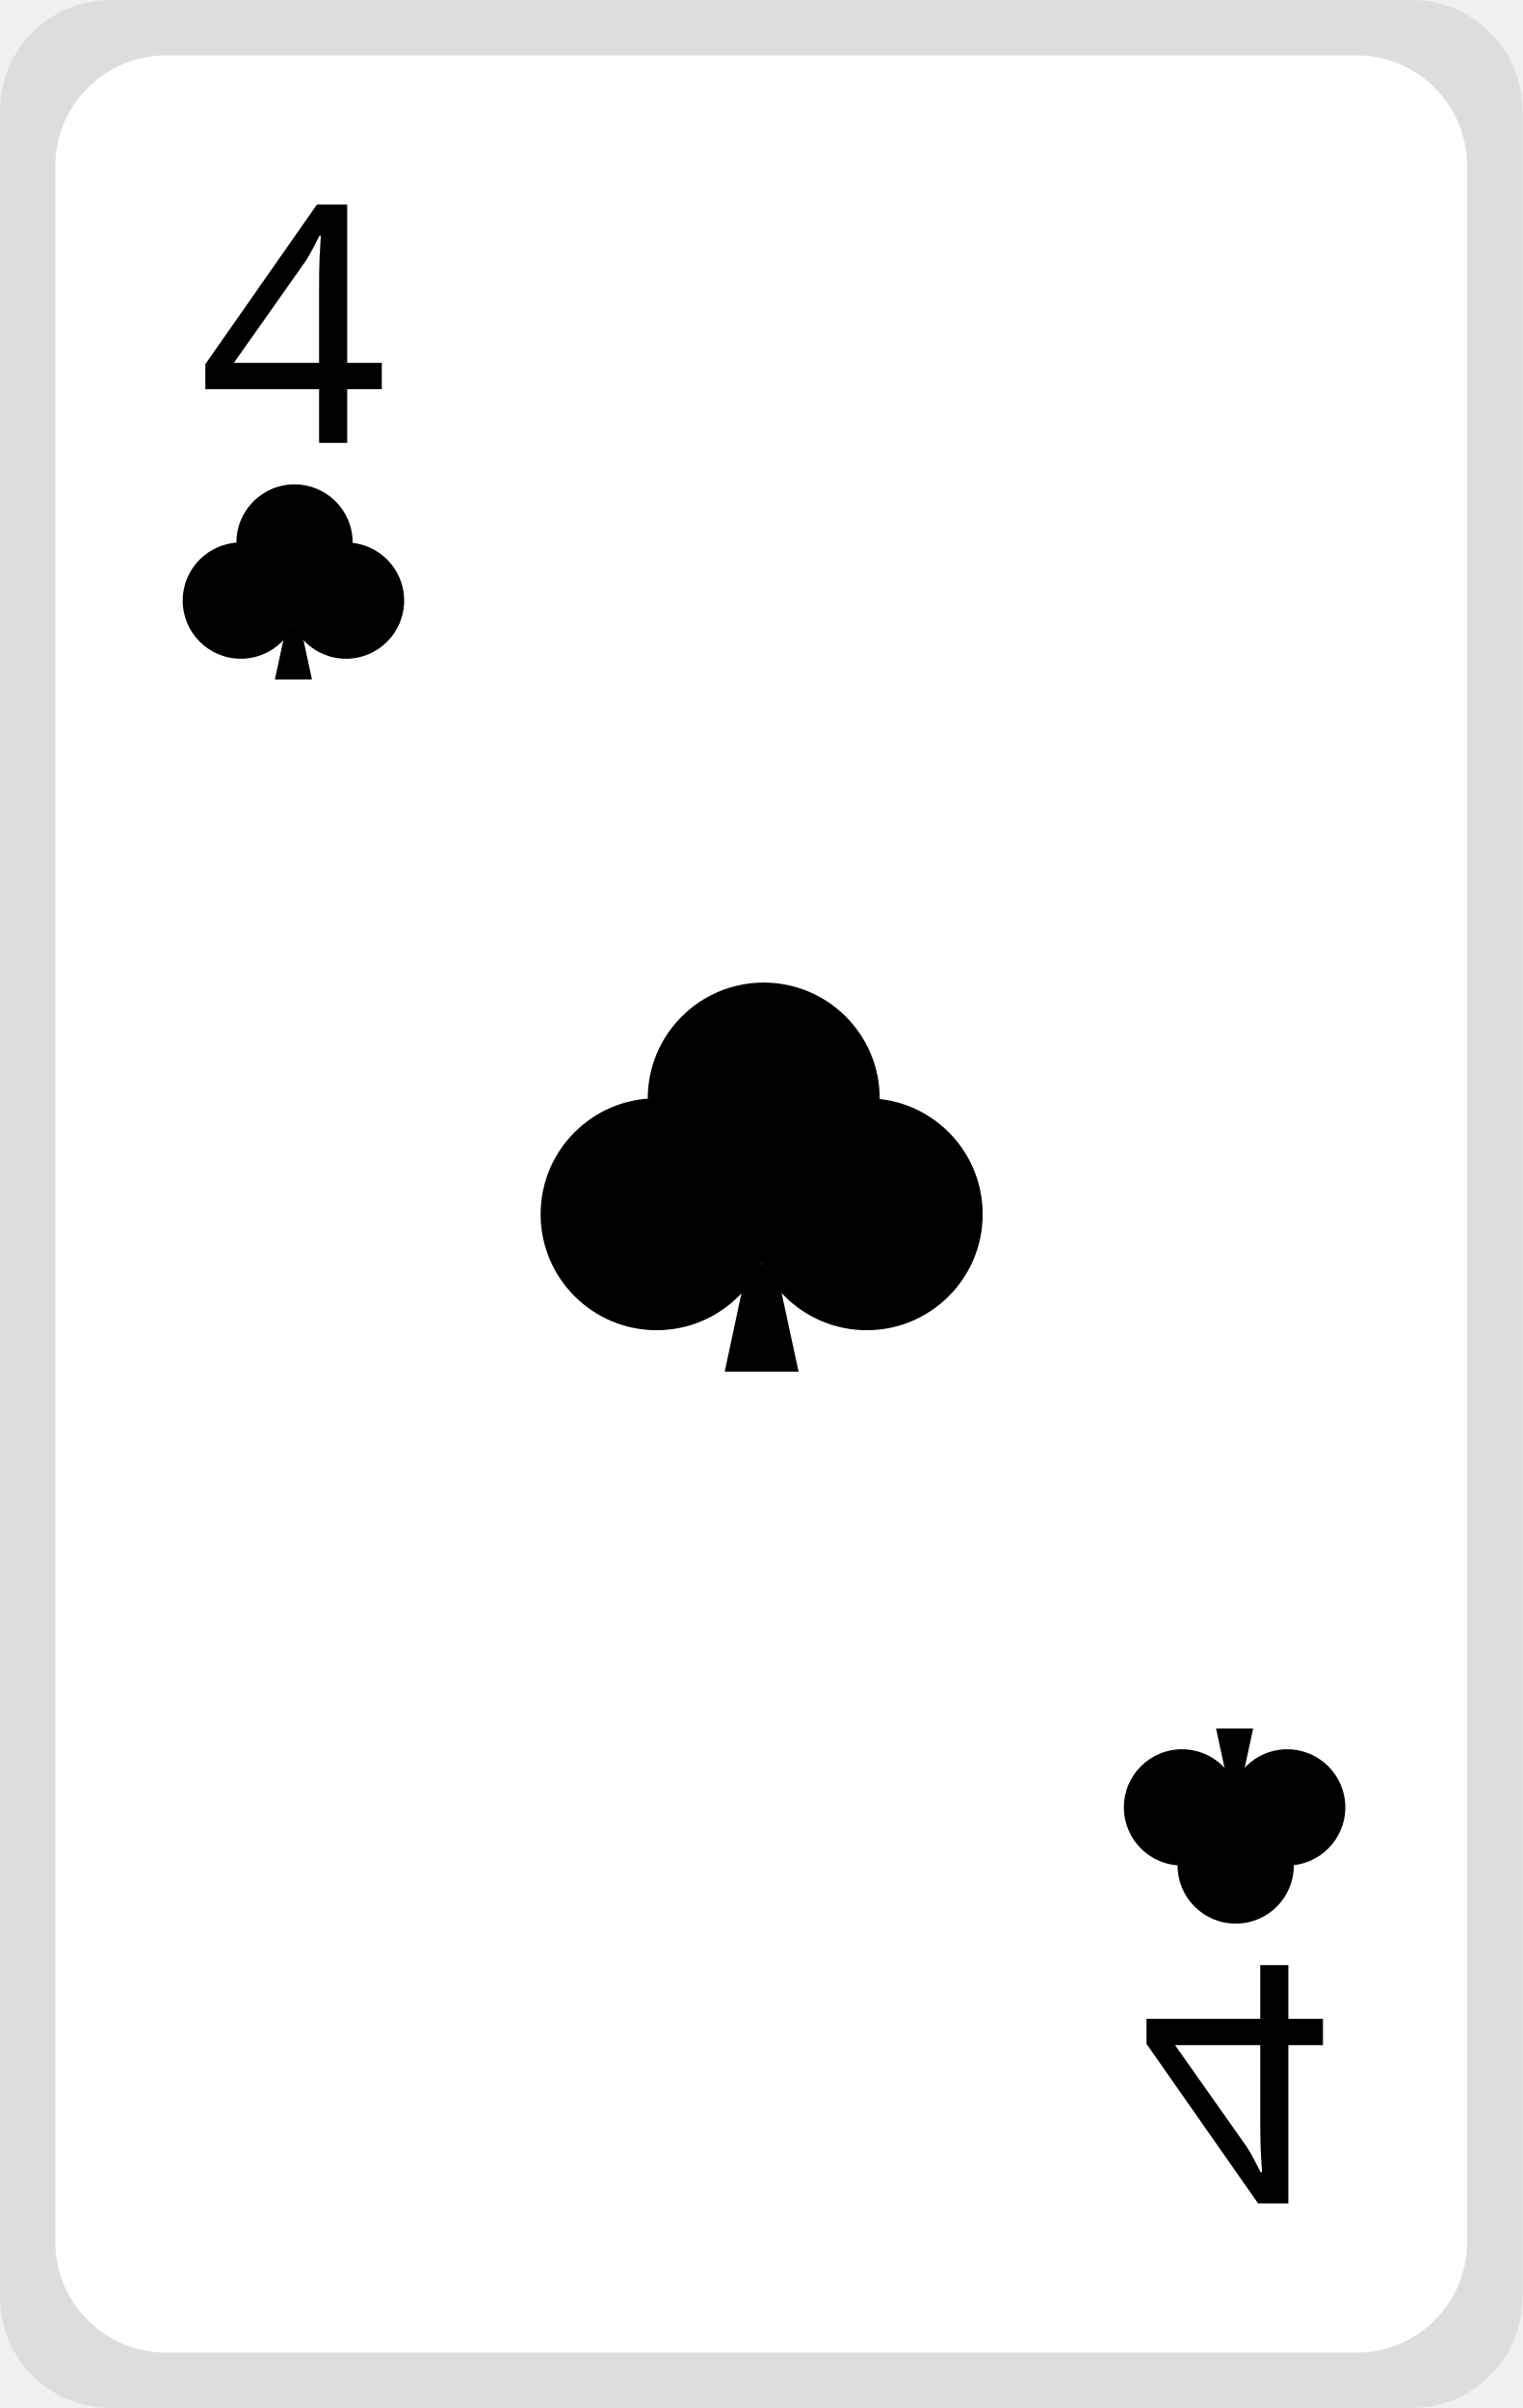
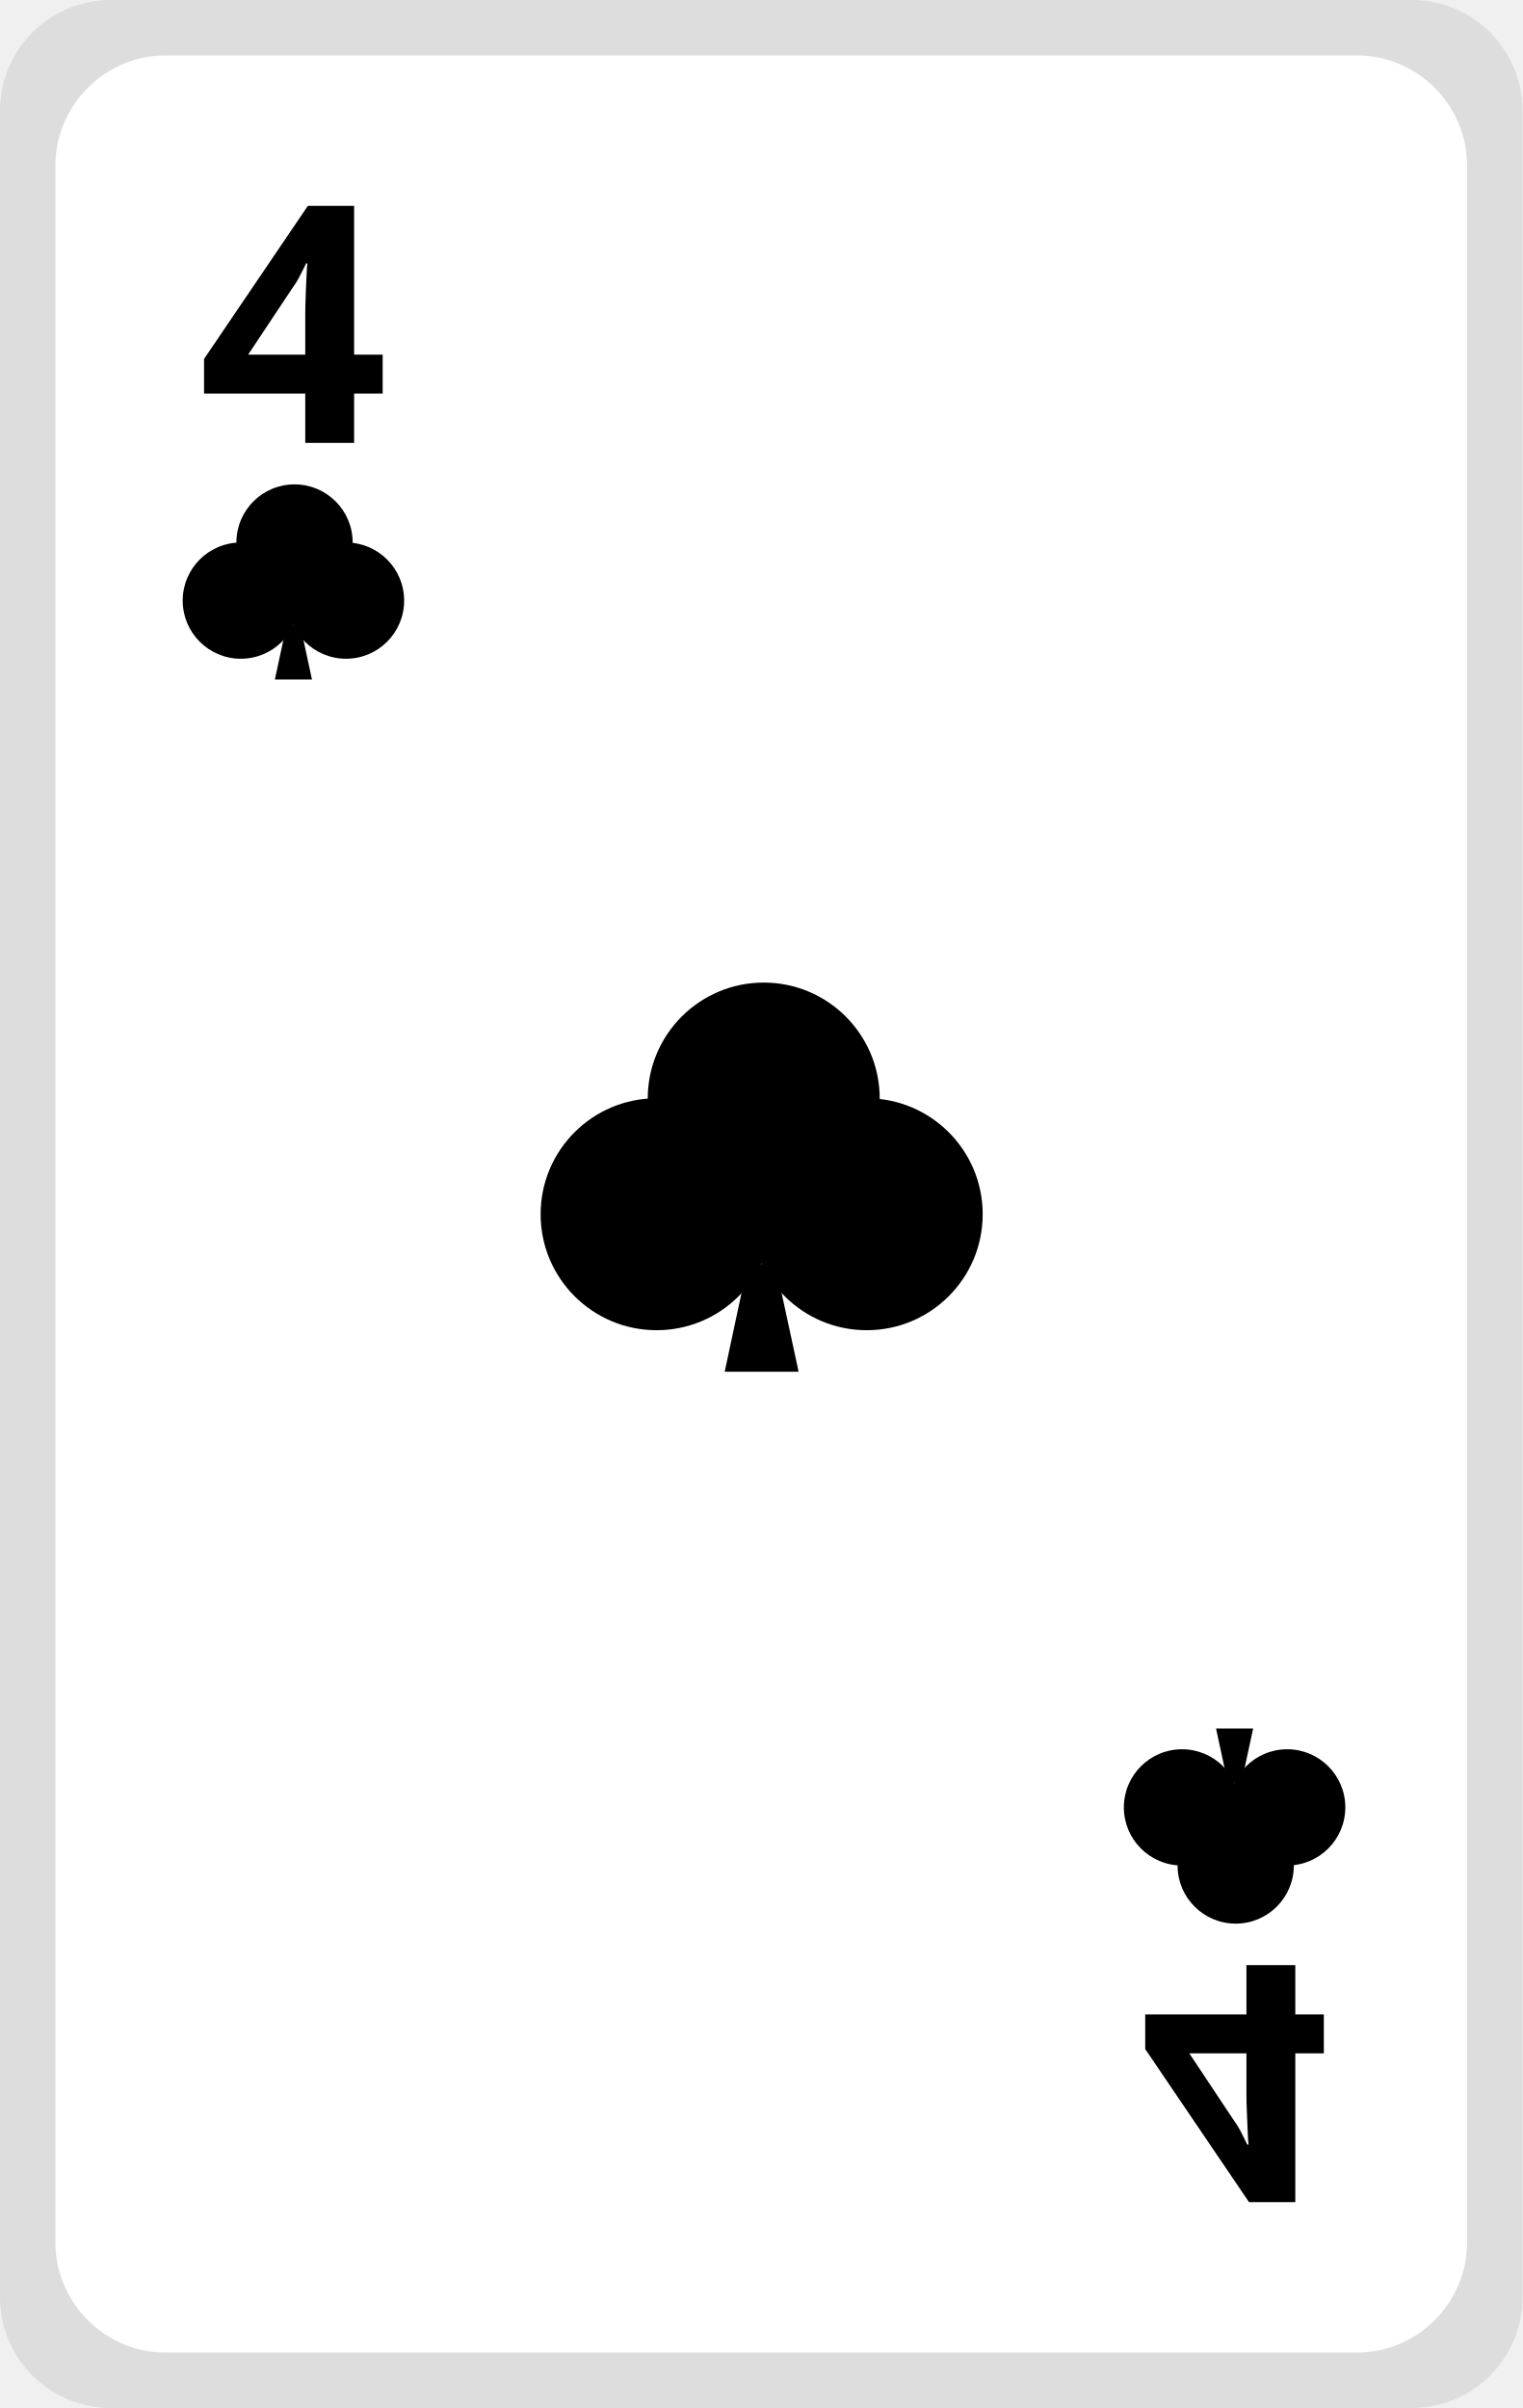
<svg xmlns="http://www.w3.org/2000/svg" id="Ebene_1" data-name="Ebene 1" viewBox="0 0 55 87">
  <defs>
-     <style>
-             .cls-1{fill:#ddd;}.cls-2{fill:#fff;}.cls-3{isolation:isolate;font-size:12px;font-family:RobotoSlab-Regular,
-             Roboto Slab;}.red{fill:#c90005;}
+     <style>.cls-1{fill:#ddd;}.cls-2{fill:#fff;}.cls-3{isolation:isolate;font-size:12px;font-family:RobotoSlab-Black,
+             Roboto Slab;font-weight:800;}.cls-4{fill:#c90005;}
        </style>
  </defs>
  <rect class="cls-1" width="55" height="87" rx="4" />
  <rect class="cls-2" x="2" y="2" width="51" height="83" rx="4" />
  <g id="text">
    <text class="cls-3" x="10.6" y="16" text-anchor="middle">4</text>
    <text class="cls-3" x="44.6" y="-71" text-anchor="middle" transform="scale(1,-1)">4</text>
  </g>
  <g>
    <polygon points="11.27 24.55 9.93 24.55 10.35 22.6 10.85 22.6 11.27 24.55" />
    <circle cx="8.7" cy="21.7" r="2.1" />
    <circle cx="10.64" cy="19.6" r="2.1" />
    <circle cx="12.5" cy="21.7" r="2.1" />
  </g>
  <g>
    <polygon points="44.85 64.4 44.35 64.4 43.93 62.45 45.27 62.45 44.85 64.4" />
    <circle cx="42.7" cy="65.3" r="2.1" />
    <circle cx="44.64" cy="67.4" r="2.1" />
    <circle cx="46.5" cy="65.3" r="2.1" />
  </g>
  <g>
    <polygon points="28.85 49.56 26.18 49.56 27.01 45.67 28.01 45.67 28.85 49.56" />
    <circle cx="23.72" cy="43.87" r="4.19" />
    <circle cx="27.59" cy="39.69" r="4.19" />
    <circle cx="31.31" cy="43.87" r="4.19" />
  </g>
</svg>
